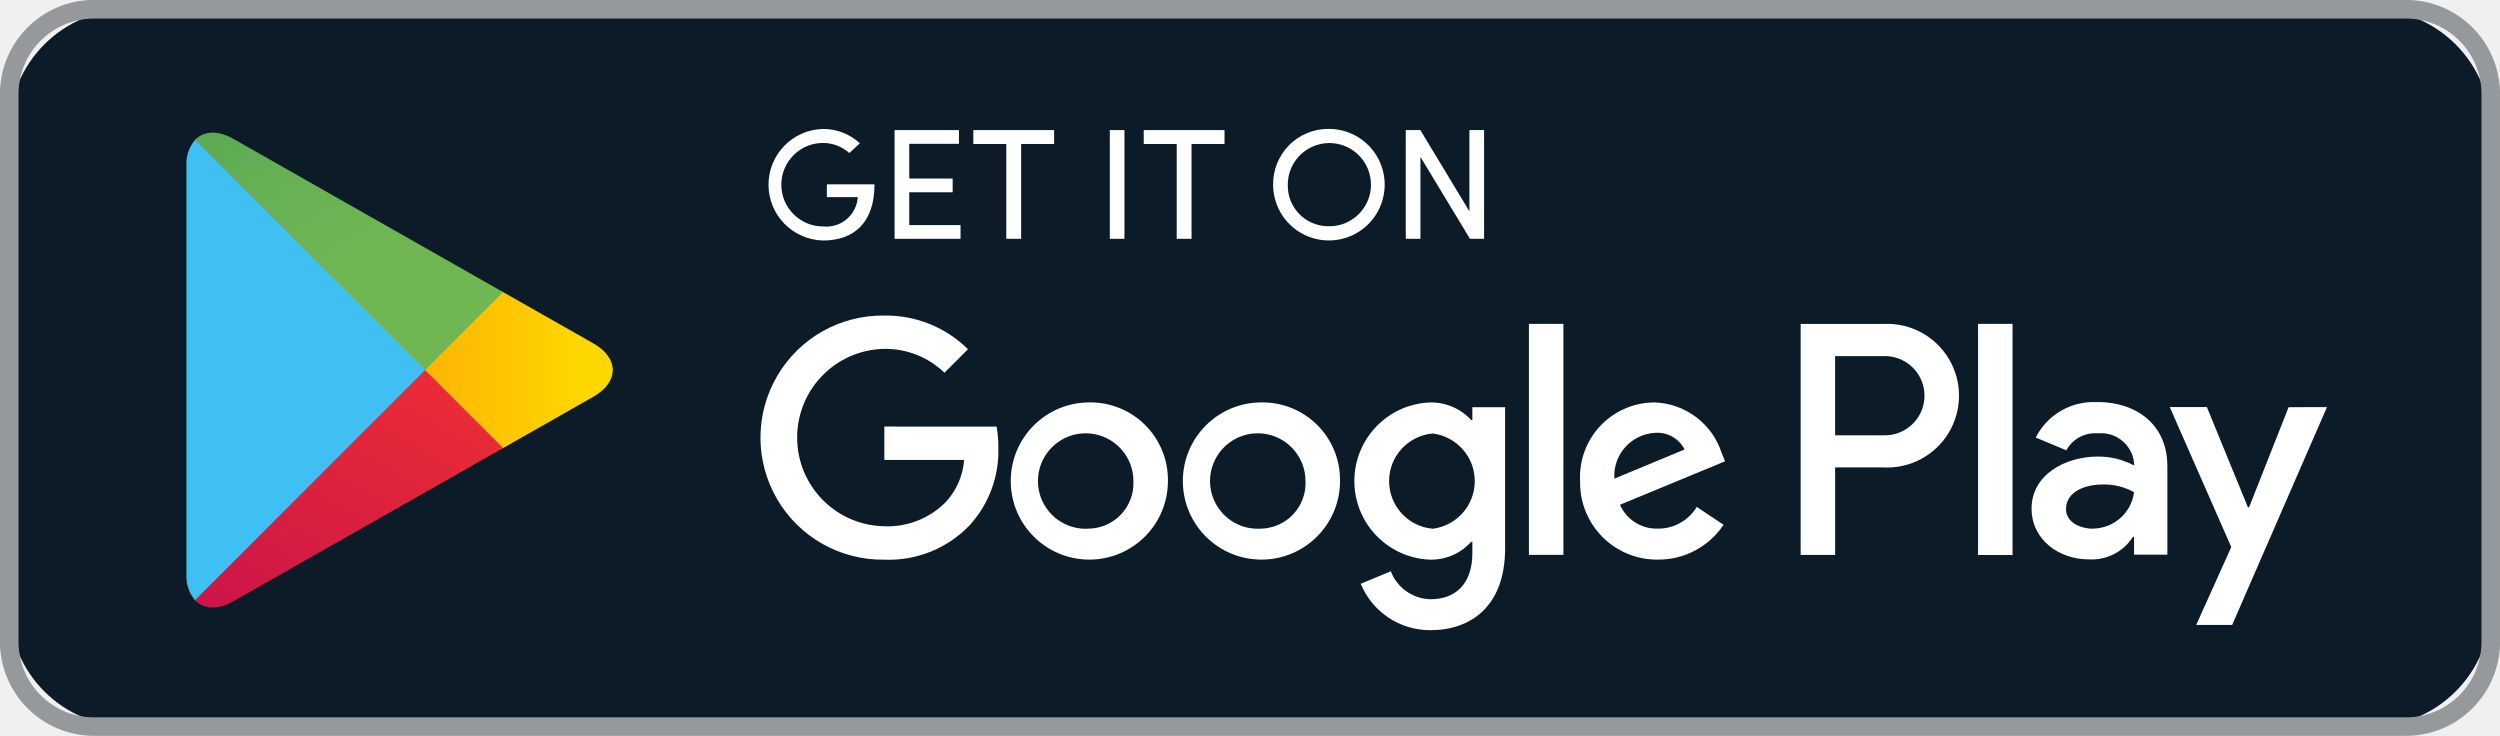
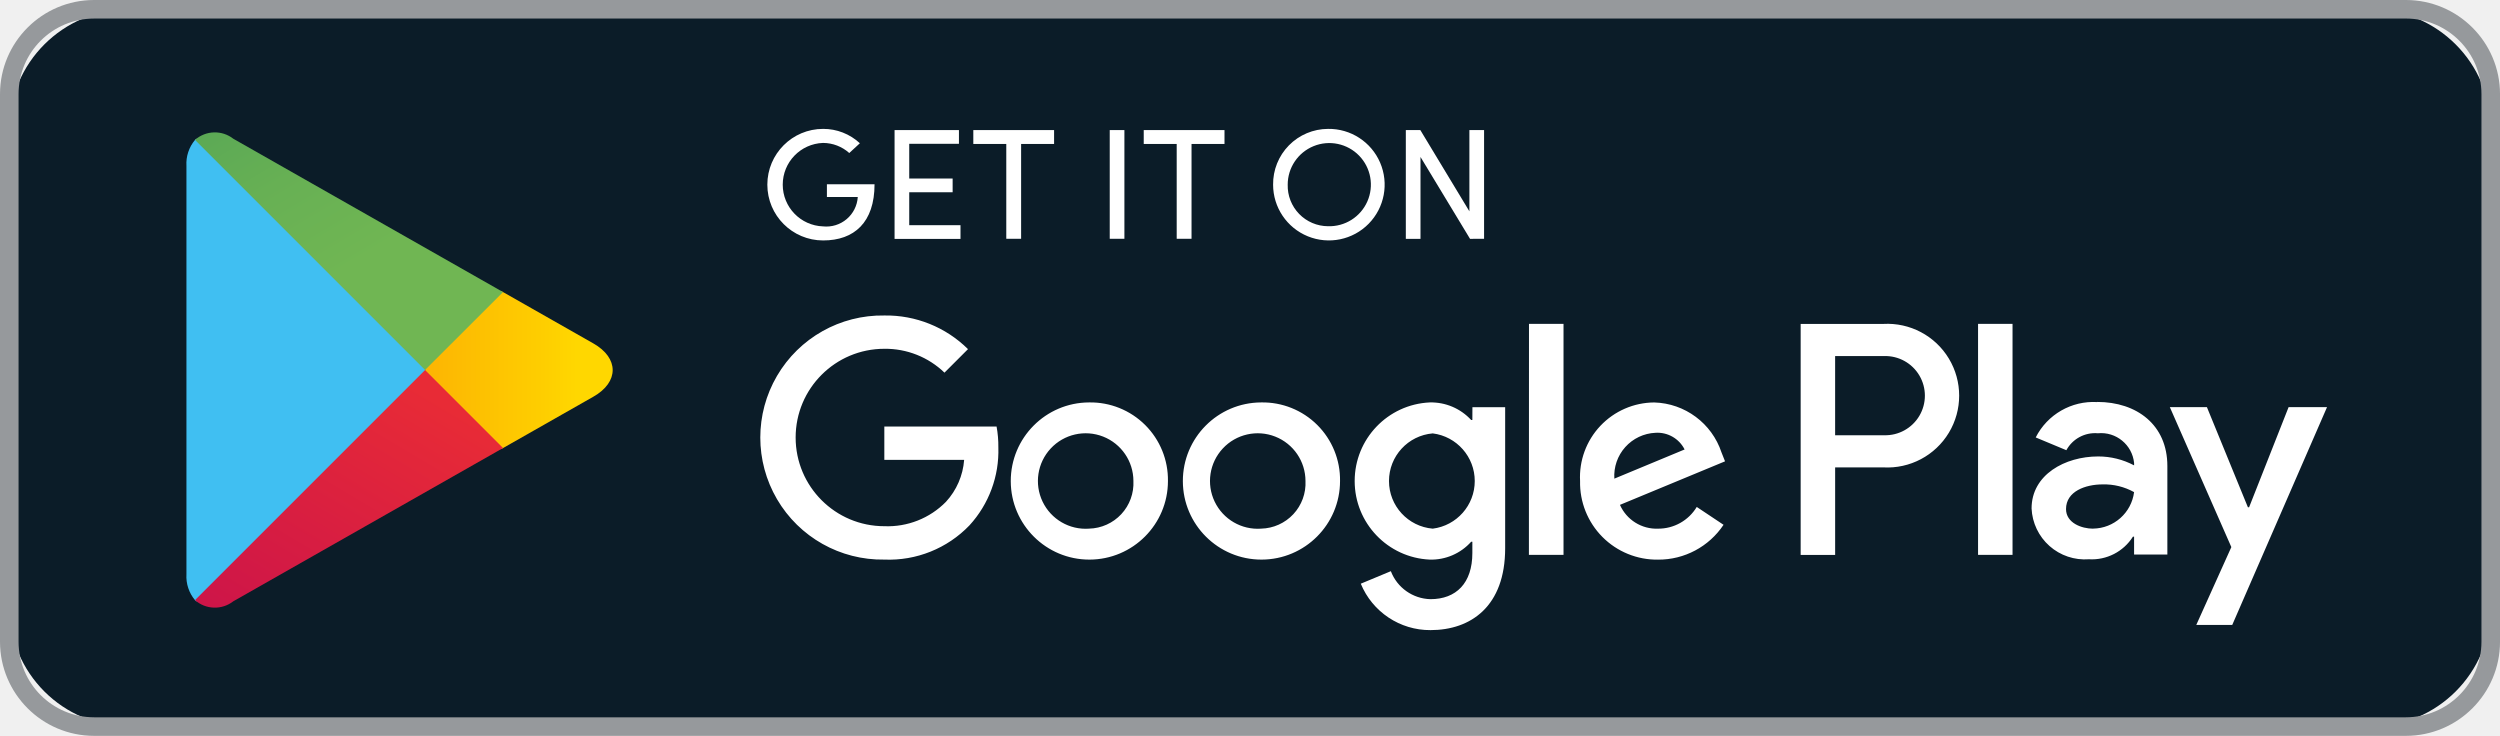
- <svg xmlns="http://www.w3.org/2000/svg" width="188.571" height="55.504" viewBox="0 0 188.571 55.504">
+ <svg xmlns="http://www.w3.org/2000/svg" id="Group_15" data-name="Group 15" width="155.078" height="45.646" viewBox="0 0 155.078 45.646">
  <defs>
    <linearGradient id="linear-gradient" x1="0.807" y1="0.5" x2="-1.573" y2="0.5" gradientUnits="objectBoundingBox">
      <stop offset="0" stop-color="gold" />
      <stop offset="0.075" stop-color="#fece00" />
      <stop offset="0.48" stop-color="#fca704" />
      <stop offset="0.803" stop-color="#fa8e07" />
      <stop offset="1" stop-color="#fa8608" />
    </linearGradient>
    <linearGradient id="linear-gradient-2" x1="0.862" y1="0.178" x2="-0.501" y2="1.948" gradientUnits="objectBoundingBox">
      <stop offset="0" stop-color="#e82b36" />
      <stop offset="1" stop-color="#b4005a" />
    </linearGradient>
    <linearGradient id="linear-gradient-3" x1="-0.508" y1="-0.956" x2="0.606" y2="0.489" gradientUnits="objectBoundingBox">
      <stop offset="0" stop-color="#2f8e5b" />
      <stop offset="0.39" stop-color="#4ea157" />
      <stop offset="0.768" stop-color="#67b054" />
      <stop offset="1" stop-color="#70b653" />
    </linearGradient>
  </defs>
-   <g id="Group_28645" data-name="Group 28645" transform="translate(0)">
-     <g id="Group_8" data-name="Group 8" transform="translate(0 0)">
-       <path id="Path_1127" data-name="Path 1127" d="M9.039,0H178.132a9.039,9.039,0,0,1,9.039,9.039V45.065a9.039,9.039,0,0,1-9.039,9.039H9.039A9.039,9.039,0,0,1,0,45.065V9.039A9.039,9.039,0,0,1,9.039,0Z" transform="translate(0.7 0.7)" fill="#0b1c28" />
-       <path id="Path_1110" data-name="Path 1110" d="M178.865,150.279H4.487a7.1,7.1,0,0,1-7.1-7.1v-41.31a7.1,7.1,0,0,1,7.1-7.1H178.865a7.1,7.1,0,0,1,7.1,7.1v41.31A7.1,7.1,0,0,1,178.865,150.279ZM4.487,96.174a5.7,5.7,0,0,0-5.7,5.7v41.31a5.7,5.7,0,0,0,5.7,5.7H178.865a5.7,5.7,0,0,0,5.7-5.7v-41.31a5.7,5.7,0,0,0-5.7-5.7Z" transform="translate(2.61 -94.775)" fill="#96999c" />
-     </g>
-     <g id="Group_10" data-name="Group 10" transform="translate(14.062 10.004)">
-       <path id="Path_1111" data-name="Path 1111" d="M101.35,128.794a5.928,5.928,0,1,0,5.951,5.928A5.842,5.842,0,0,0,101.35,128.794Zm0,9.521a3.6,3.6,0,1,1,3.346-3.593A3.429,3.429,0,0,1,101.35,138.315Zm-12.98-9.521a5.928,5.928,0,1,0,5.95,5.928A5.843,5.843,0,0,0,88.37,128.794Zm0,9.521a3.6,3.6,0,1,1,3.346-3.593A3.429,3.429,0,0,1,88.37,138.315Zm-15.441-7.7v2.515h6.018a5.252,5.252,0,0,1-1.37,3.166,6.163,6.163,0,0,1-4.648,1.84,6.692,6.692,0,0,1,0-13.382,6.412,6.412,0,0,1,4.535,1.8l1.774-1.774a8.773,8.773,0,0,0-6.309-2.537,9.207,9.207,0,1,0,0,18.412,8.419,8.419,0,0,0,6.422-2.582,8.312,8.312,0,0,0,2.178-5.883,8.181,8.181,0,0,0-.134-1.572Zm63.147,1.953A5.51,5.51,0,0,0,131,128.794a5.634,5.634,0,0,0-5.591,5.928,5.8,5.8,0,0,0,5.883,5.928,5.9,5.9,0,0,0,4.939-2.627l-2.021-1.348a3.384,3.384,0,0,1-2.918,1.639,3.016,3.016,0,0,1-2.874-1.8l7.926-3.278Zm-8.083,1.977a3.252,3.252,0,0,1,3.1-3.458,2.3,2.3,0,0,1,2.2,1.257Zm-6.444,5.748h2.6V122.867h-2.6Zm-4.266-10.171h-.09a4.109,4.109,0,0,0-3.121-1.325,5.933,5.933,0,0,0,0,11.856,4.042,4.042,0,0,0,3.121-1.347h.09v.854c0,2.268-1.212,3.48-3.166,3.48a3.28,3.28,0,0,1-2.986-2.111l-2.268.944a5.65,5.65,0,0,0,5.254,3.5c3.054,0,5.636-1.8,5.636-6.175V129.154h-2.47Zm-2.986,8.2a3.606,3.606,0,0,1,0-7.185,3.621,3.621,0,0,1,0,7.185Zm33.98-15.448h-6.232v17.423h2.6v-6.6h3.632a5.419,5.419,0,1,0,0-10.822Zm.067,8.4h-3.7v-5.973h3.7a2.987,2.987,0,1,1,0,5.973Zm16.072-2.5a4.881,4.881,0,0,0-4.639,2.668l2.308.964a2.465,2.465,0,0,1,2.376-1.278,2.5,2.5,0,0,1,2.735,2.242v.179a5.755,5.755,0,0,0-2.712-.672c-2.488,0-5.021,1.367-5.021,3.923,0,2.331,2.039,3.833,4.326,3.833a3.669,3.669,0,0,0,3.318-1.7h.089v1.346h2.51v-6.68C169.706,130.488,167.4,128.762,164.415,128.762Zm-.314,9.549c-.852,0-2.04-.425-2.04-1.479,0-1.345,1.479-1.86,2.757-1.86a4.634,4.634,0,0,1,2.376.582A3.153,3.153,0,0,1,164.1,138.311Zm14.749-9.168L175.87,136.7h-.09l-3.093-7.554h-2.8l4.64,10.558-2.645,5.873h2.712l7.151-16.43Zm-23.424,11.147h2.6V122.867h-2.6Z" transform="translate(-20.287 -108.444)" fill="#fff" />
-       <g id="Group_9" data-name="Group 9">
-         <path id="Path_1112" data-name="Path 1112" d="M14.263,106.943a2.787,2.787,0,0,0-.645,1.957v30.8a2.787,2.787,0,0,0,.645,1.957l.1.1L31.618,124.5v-.407L14.365,106.842Z" transform="translate(-13.618 -106.39)" fill="#40bff2" />
-         <path id="Path_1113" data-name="Path 1113" d="M40.14,132.026l-5.75-5.753v-.407l5.752-5.752.13.074,6.814,3.872c1.946,1.106,1.946,2.915,0,4.021l-6.814,3.872Z" transform="translate(-16.39 -108.161)" fill="url(#linear-gradient)" />
-         <path id="Path_1114" data-name="Path 1114" d="M37.6,132.869l-5.882-5.882L14.362,144.343c.641.679,1.7.763,2.893.085L37.6,132.869" transform="translate(-13.717 -109.078)" fill="url(#linear-gradient-2)" />
-         <path id="Path_1115" data-name="Path 1115" d="M37.6,118.347,17.255,106.788c-1.192-.678-2.252-.594-2.893.085l17.355,17.356Z" transform="translate(-13.717 -106.32)" fill="url(#linear-gradient-3)" />
-       </g>
-     </g>
-     <g id="Group_11" data-name="Group 11" transform="translate(57.943 9.722)">
-       <path id="Path_1116" data-name="Path 1116" d="M70.374,107.815a2.98,2.98,0,0,0-1.976-.762,3.15,3.15,0,0,0,0,6.3,2.378,2.378,0,0,0,2.618-2.214H68.684v-.964h3.593c0,2.88-1.535,4.237-3.879,4.237a4.208,4.208,0,0,1,0-8.414,4.052,4.052,0,0,1,2.773,1.083Z" transform="translate(-64.257 -105.994)" fill="#fff" />
-       <path id="Path_1117" data-name="Path 1117" d="M80.114,106.1v1.035H76.366v2.619h3.273v1.036H76.366v2.476h3.867V114.3H75.259v-8.2Z" transform="translate(-65.725 -106.009)" fill="#fff" />
-       <path id="Path_1118" data-name="Path 1118" d="M88.206,106.1v1.047H85.719V114.3H84.6v-7.152H82.113V106.1Z" transform="translate(-66.64 -106.009)" fill="#fff" />
-       <path id="Path_1119" data-name="Path 1119" d="M95.1,106.1v8.2H93.994v-8.2Z" transform="translate(-68.226 -106.009)" fill="#fff" />
-       <path id="Path_1120" data-name="Path 1120" d="M103.04,106.1v1.047h-2.487V114.3H99.434v-7.152H96.947V106.1Z" transform="translate(-68.62 -106.009)" fill="#fff" />
-       <path id="Path_1121" data-name="Path 1121" d="M112.351,105.994a4.208,4.208,0,1,1-4.142,4.213A4.157,4.157,0,0,1,112.351,105.994Zm0,7.342a3.137,3.137,0,1,0-3.035-3.129A3.055,3.055,0,0,0,112.351,113.336Z" transform="translate(-70.123 -105.994)" fill="#fff" />
-       <path id="Path_1122" data-name="Path 1122" d="M124.6,114.3l-3.736-6.176V114.3h-1.107v-8.2h1.1l3.7,6.128V106.1h1.107v8.2Z" transform="translate(-71.665 -106.009)" fill="#fff" />
+   <g id="Group_8" data-name="Group 8" transform="translate(0 0)">
+     <path id="Path_1127" data-name="Path 1127" d="M7.434,0h139.06a7.434,7.434,0,0,1,7.434,7.434V37.061a7.434,7.434,0,0,1-7.434,7.434H7.434A7.434,7.434,0,0,1,0,37.061V7.434A7.434,7.434,0,0,1,7.434,0Z" transform="translate(0.576 0.576)" fill="#0b1c28" />
+     <path id="Path_1110" data-name="Path 1110" d="M146.633,140.421H3.226a5.843,5.843,0,0,1-5.836-5.836V100.611a5.843,5.843,0,0,1,5.836-5.836H146.633a5.843,5.843,0,0,1,5.836,5.836v33.973A5.843,5.843,0,0,1,146.633,140.421ZM3.226,95.926a4.69,4.69,0,0,0-4.685,4.686v33.973a4.69,4.69,0,0,0,4.685,4.685H146.633a4.69,4.69,0,0,0,4.685-4.685V100.611a4.69,4.69,0,0,0-4.685-4.686Z" transform="translate(2.61 -94.775)" fill="#96999c" />
+   </g>
+   <g id="Group_10" data-name="Group 10" transform="translate(11.565 8.227)">
+     <path id="Path_1111" data-name="Path 1111" d="M94.643,127.63a4.875,4.875,0,1,0,4.894,4.875A4.8,4.8,0,0,0,94.643,127.63Zm0,7.83a2.962,2.962,0,1,1,2.751-2.955A2.82,2.82,0,0,1,94.643,135.459Zm-10.674-7.83a4.875,4.875,0,1,0,4.893,4.875A4.805,4.805,0,0,0,83.969,127.63Zm0,7.83A2.962,2.962,0,1,1,86.72,132.5,2.82,2.82,0,0,1,83.969,135.459Zm-12.7-6.334v2.068H76.22a4.319,4.319,0,0,1-1.127,2.6,5.068,5.068,0,0,1-3.823,1.514,5.5,5.5,0,0,1,0-11.005A5.273,5.273,0,0,1,75,125.783l1.459-1.459a7.215,7.215,0,0,0-5.189-2.087,7.572,7.572,0,1,0,0,15.142,6.924,6.924,0,0,0,5.281-2.124,6.835,6.835,0,0,0,1.791-4.838,6.727,6.727,0,0,0-.11-1.293Zm51.931,1.606a4.531,4.531,0,0,0-4.173-3.1,4.633,4.633,0,0,0-4.6,4.875,4.771,4.771,0,0,0,4.838,4.875,4.849,4.849,0,0,0,4.062-2.161l-1.662-1.108a2.783,2.783,0,0,1-2.4,1.348,2.48,2.48,0,0,1-2.364-1.477l6.518-2.7Zm-6.647,1.626a2.674,2.674,0,0,1,2.548-2.844,1.888,1.888,0,0,1,1.81,1.034Zm-5.3,4.727H113.4V122.755h-2.142Zm-3.508-8.365h-.074a3.379,3.379,0,0,0-2.567-1.09,4.88,4.88,0,0,0,0,9.75,3.324,3.324,0,0,0,2.567-1.108h.074v.7c0,1.865-1,2.862-2.6,2.862a2.7,2.7,0,0,1-2.456-1.736l-1.865.776a4.646,4.646,0,0,0,4.321,2.88c2.511,0,4.635-1.477,4.635-5.078v-8.752h-2.031Zm-2.456,6.74a2.965,2.965,0,0,1,0-5.909,2.978,2.978,0,0,1,0,5.909Zm27.945-12.7H128.11v14.329h2.139v-5.429h2.987a4.457,4.457,0,1,0,0-8.9Zm.055,6.906h-3.041v-4.912h3.041a2.457,2.457,0,1,1,0,4.912Zm13.217-2.058a4.014,4.014,0,0,0-3.815,2.194l1.9.792a2.027,2.027,0,0,1,1.954-1.051,2.06,2.06,0,0,1,2.249,1.844v.147a4.733,4.733,0,0,0-2.231-.553c-2.046,0-4.129,1.125-4.129,3.226a3.31,3.31,0,0,0,3.557,3.152,3.017,3.017,0,0,0,2.729-1.4h.073v1.107h2.064v-5.494C150.858,129.023,148.96,127.6,146.507,127.6Zm-.258,7.853c-.7,0-1.677-.35-1.677-1.216,0-1.106,1.216-1.53,2.268-1.53a3.811,3.811,0,0,1,1.954.479A2.593,2.593,0,0,1,146.249,135.457Zm12.13-7.54-2.451,6.212h-.074l-2.543-6.212h-2.3l3.816,8.683-2.176,4.829h2.231l5.881-13.512Zm-19.264,9.167h2.139V122.755h-2.139Z" transform="translate(-27.978 -110.894)" fill="#fff" />
+     <g id="Group_9" data-name="Group 9">
+       <path id="Path_1112" data-name="Path 1112" d="M14.148,106.925a2.292,2.292,0,0,0-.53,1.609v25.328a2.292,2.292,0,0,0,.53,1.609l.084.083,14.188-14.188v-.335L14.232,106.842Z" transform="translate(-13.618 -106.47)" fill="#40bff2" />
+       <path id="Path_1113" data-name="Path 1113" d="M39.119,129.91l-4.729-4.731v-.335l4.73-4.73.107.061,5.6,3.184c1.6.909,1.6,2.4,0,3.307l-5.6,3.184Z" transform="translate(-19.587 -110.284)" fill="url(#linear-gradient)" />
+       <path id="Path_1114" data-name="Path 1114" d="M33.472,131.824l-4.837-4.837L14.362,141.26a1.863,1.863,0,0,0,2.379.07l16.73-9.506" transform="translate(-13.832 -112.259)" fill="url(#linear-gradient-2)" />
+       <path id="Path_1115" data-name="Path 1115" d="M33.472,116.211,16.741,106.7a1.863,1.863,0,0,0-2.379.07l14.272,14.273Z" transform="translate(-13.832 -106.32)" fill="url(#linear-gradient-3)" />
    </g>
  </g>
+   <g id="Group_11" data-name="Group 11" transform="translate(47.651 7.995)">
+     <path id="Path_1116" data-name="Path 1116" d="M69.287,107.491a2.45,2.45,0,0,0-1.625-.626,2.59,2.59,0,0,0,0,5.177,1.955,1.955,0,0,0,2.153-1.821H67.9v-.792h2.955c0,2.369-1.262,3.485-3.19,3.485a3.46,3.46,0,0,1,0-6.92,3.332,3.332,0,0,1,2.28.891Z" transform="translate(-64.257 -105.994)" fill="#fff" />
+     <path id="Path_1117" data-name="Path 1117" d="M79.252,106.1v.851H76.169v2.154h2.692v.852H76.169V112h3.18v.851h-4.09V106.1Z" transform="translate(-67.419 -106.026)" fill="#fff" />
+     <path id="Path_1118" data-name="Path 1118" d="M87.123,106.1v.861H85.078v5.882h-.92v-5.882H82.113V106.1Z" transform="translate(-69.388 -106.026)" fill="#fff" />
+     <path id="Path_1119" data-name="Path 1119" d="M94.9,106.1v6.743h-.91V106.1Z" transform="translate(-72.803 -106.026)" fill="#fff" />
+     <path id="Path_1120" data-name="Path 1120" d="M101.957,106.1v.861H99.912v5.882h-.92v-5.882H96.947V106.1Z" transform="translate(-73.651 -106.026)" fill="#fff" />
+     <path id="Path_1121" data-name="Path 1121" d="M111.615,105.994a3.46,3.46,0,1,1-3.406,3.465A3.419,3.419,0,0,1,111.615,105.994Zm0,6.038a2.58,2.58,0,1,0-2.5-2.573A2.513,2.513,0,0,0,111.615,112.032Z" transform="translate(-76.888 -105.994)" fill="#fff" />
+     <path id="Path_1122" data-name="Path 1122" d="M123.744,112.847l-3.073-5.079v5.079h-.91V106.1h.9l3.043,5.04V106.1h.911v6.743Z" transform="translate(-80.207 -106.026)" fill="#fff" />
+   </g>
</svg>
